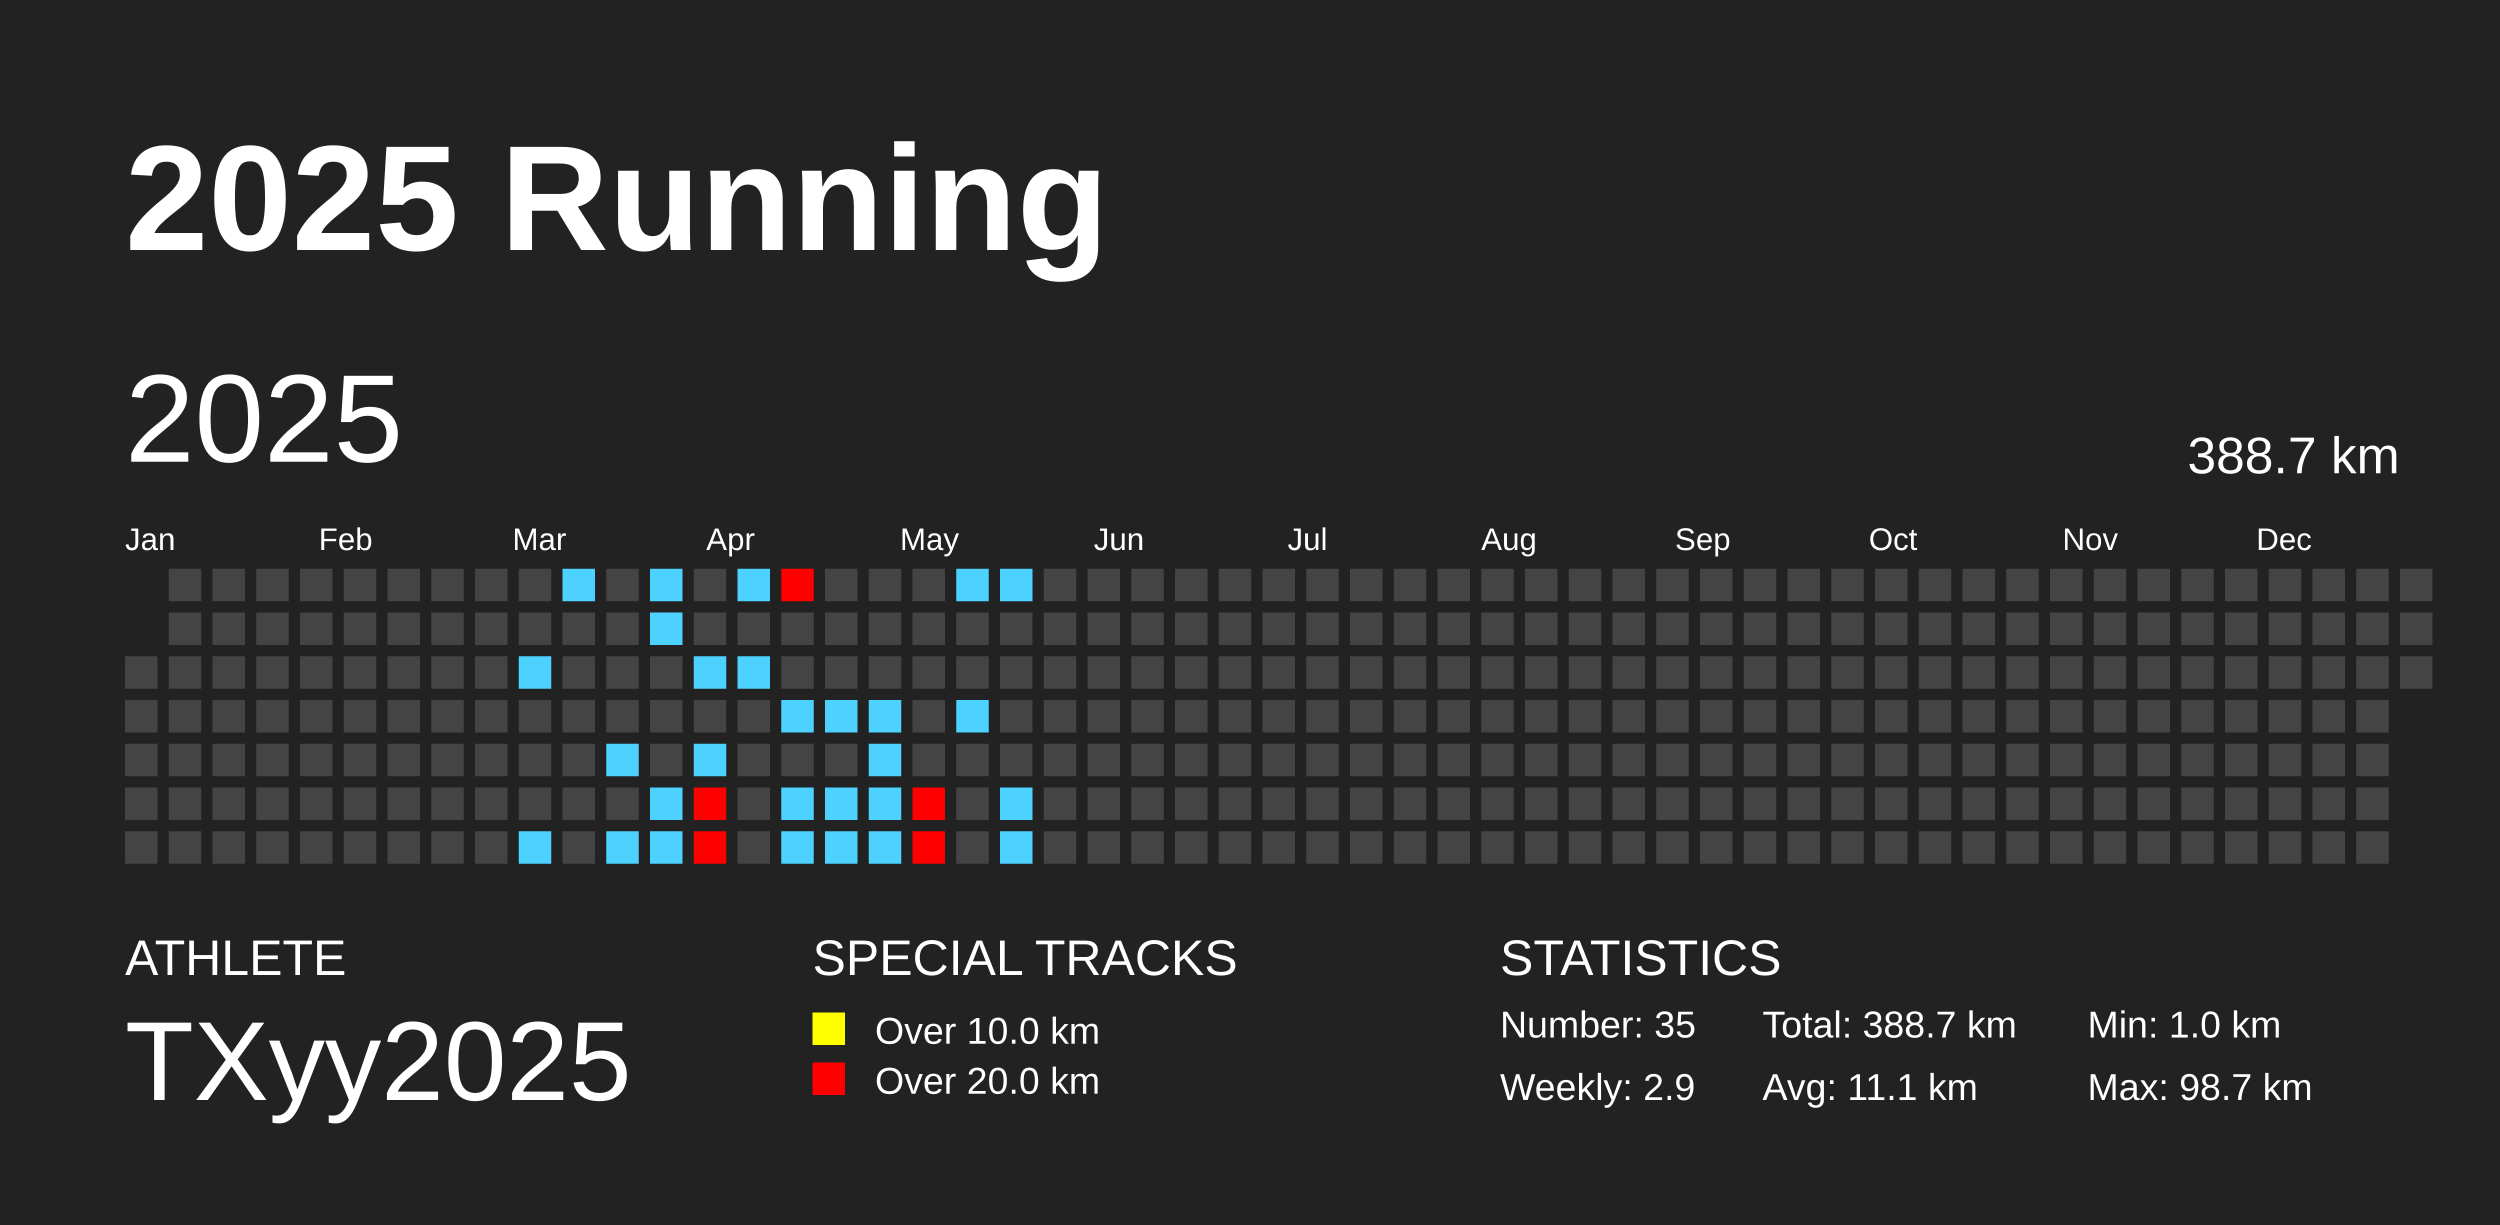
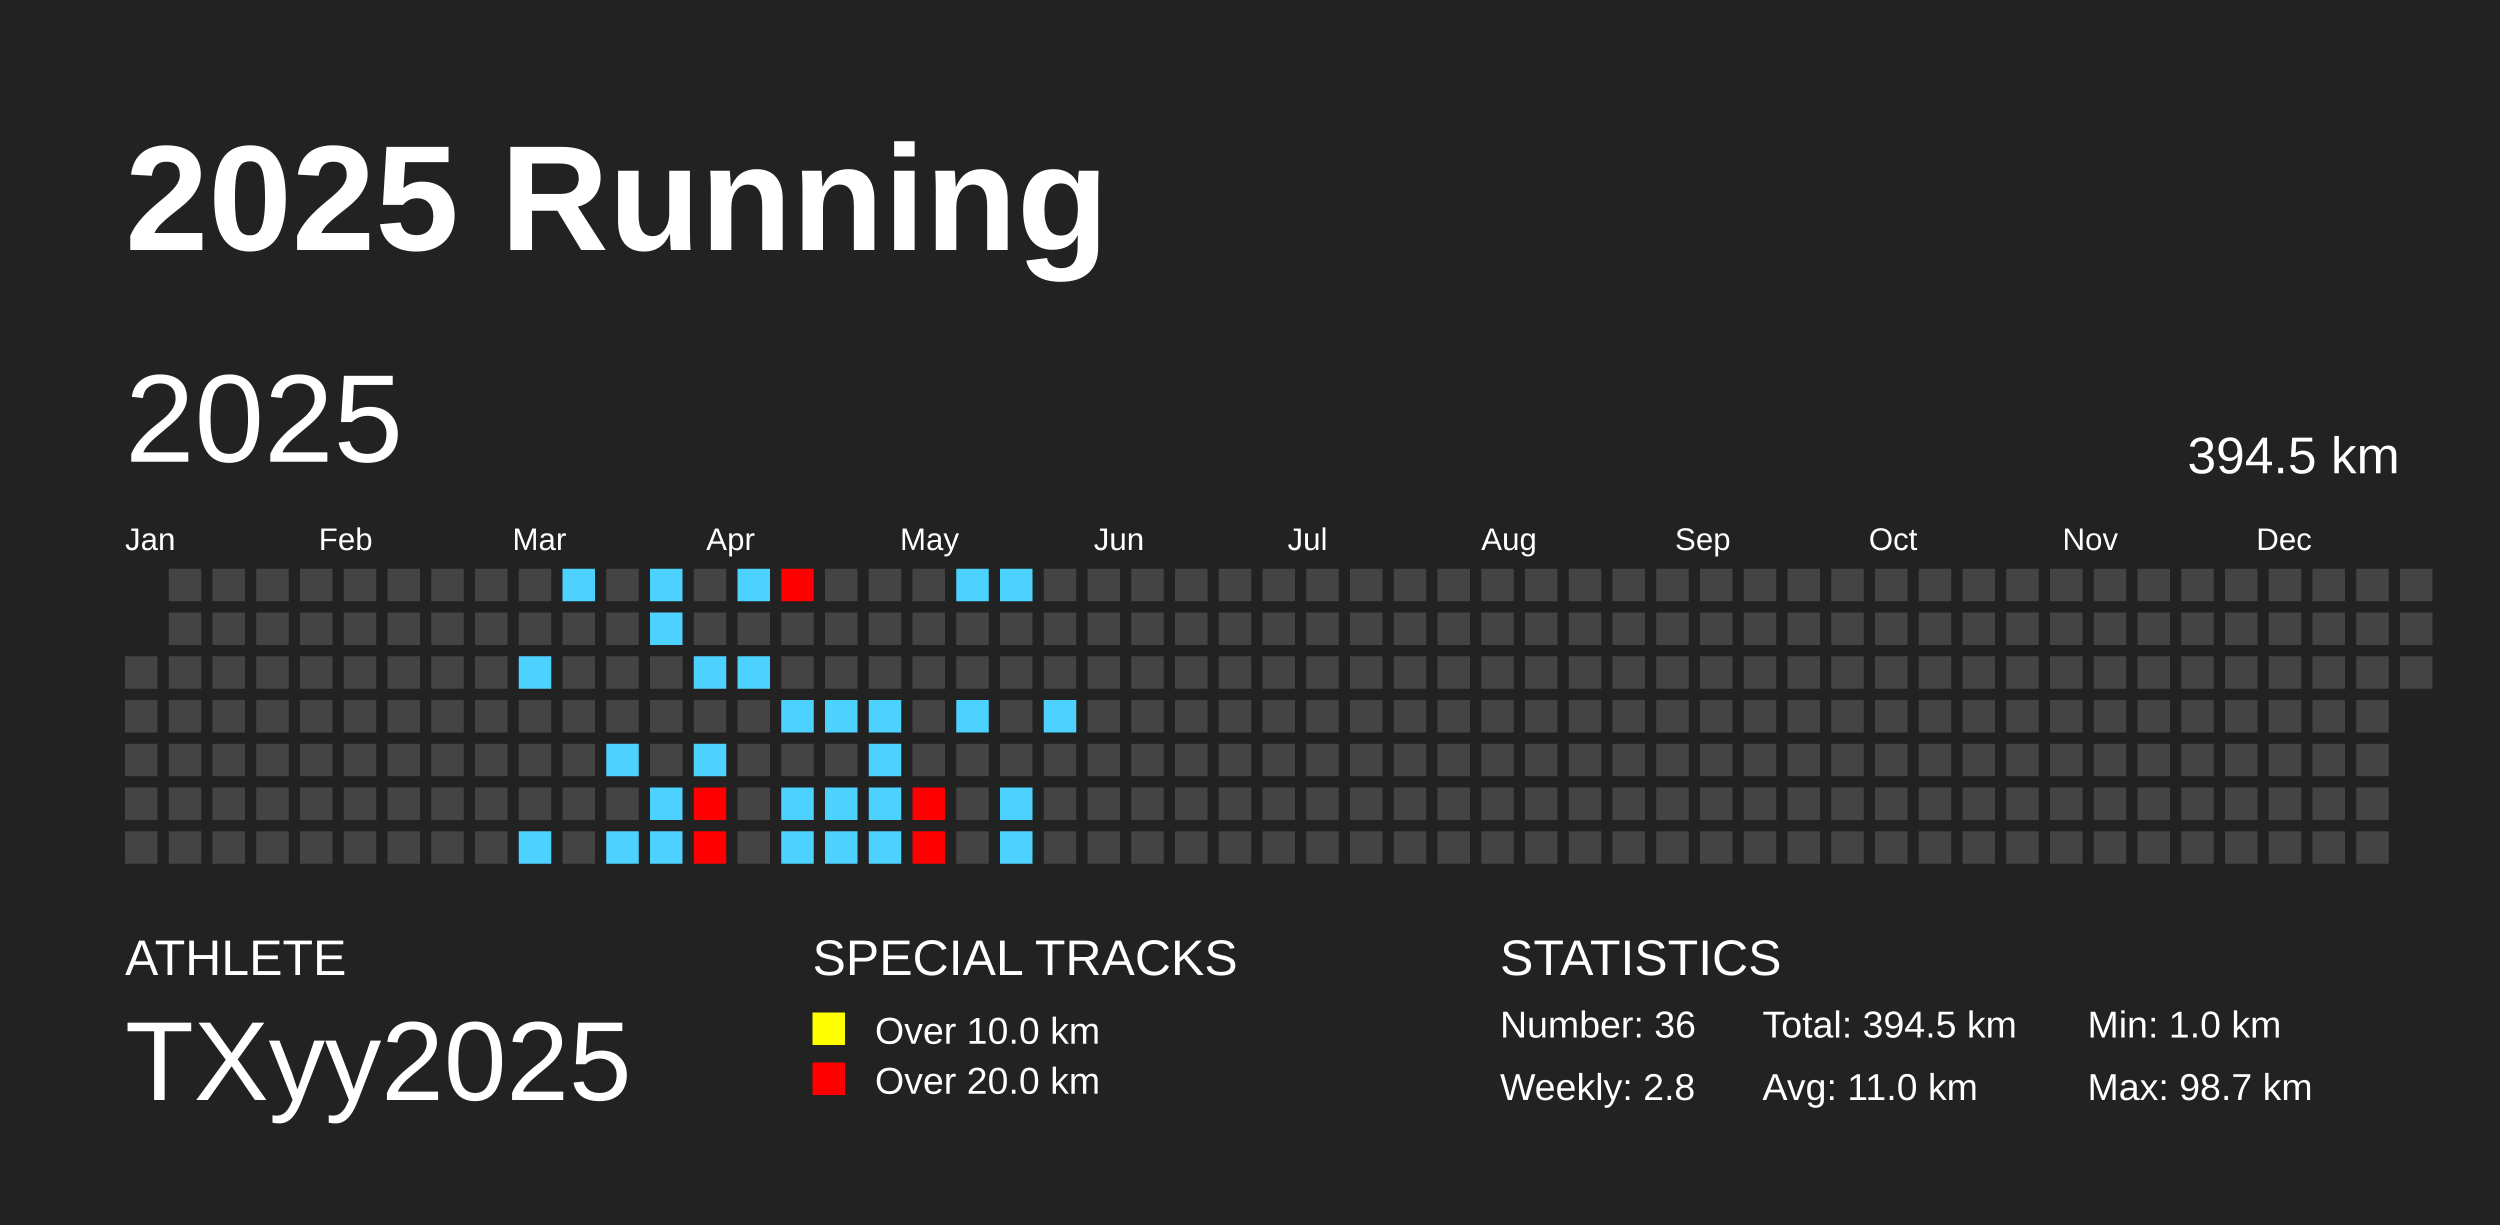
<svg xmlns="http://www.w3.org/2000/svg" baseProfile="full" height="98mm" version="1.1" viewBox="0,0,200,98" width="200mm">
  <defs />
  <rect fill="#222222" height="98" width="200" x="0" y="0" />
  <text fill="#FFFFFF" style="font-size:12px; font-family:Arial; font-weight:bold;" x="10" y="20">2025 Running</text>
  <text fill="#FFFFFF" style="font-size:4px; font-family:Arial" x="10" y="78">ATHLETE</text>
  <text fill="#FFFFFF" style="font-size:9px; font-family:Arial" x="10" y="88">TXyy2025</text>
  <text fill="#FFFFFF" style="font-size:4px; font-family:Arial" x="65" y="78">SPECIAL TRACKS</text>
  <rect fill="yellow" height="2.6" width="2.6" x="65" y="81" />
  <text fill="#FFFFFF" style="font-size:3px; font-family:Arial" x="70" y="83.5">Over 10.0 km</text>
  <rect fill="red" height="2.6" width="2.6" x="65" y="85" />
  <text fill="#FFFFFF" style="font-size:3px; font-family:Arial" x="70" y="87.5">Over 20.0 km</text>
  <text fill="#FFFFFF" style="font-size:4px; font-family:Arial" x="120" y="78">STATISTICS</text>
-   <text fill="#FFFFFF" style="font-size:3px; font-family:Arial" x="120" y="83">Number: 35</text>
-   <text fill="#FFFFFF" style="font-size:3px; font-family:Arial" x="120" y="88">Weekly: 2.9</text>
-   <text fill="#FFFFFF" style="font-size:3px; font-family:Arial" x="141" y="83">Total: 388.7 km</text>
-   <text fill="#FFFFFF" style="font-size:3px; font-family:Arial" x="141" y="88">Avg: 11.1 km</text>
+   <text fill="#FFFFFF" style="font-size:3px; font-family:Arial" x="120" y="83">Number: 36</text>
+   <text fill="#FFFFFF" style="font-size:3px; font-family:Arial" x="120" y="88">Weekly: 2.8</text>
+   <text fill="#FFFFFF" style="font-size:3px; font-family:Arial" x="141" y="83">Total: 394.5 km</text>
+   <text fill="#FFFFFF" style="font-size:3px; font-family:Arial" x="141" y="88">Avg: 11.0 km</text>
  <text fill="#FFFFFF" style="font-size:3px; font-family:Arial" x="167" y="83">Min: 1.0 km</text>
  <text fill="#FFFFFF" style="font-size:3px; font-family:Arial" x="167" y="88">Max: 98.7 km</text>
  <text dominant-baseline="hanging" fill="#FFFFFF" style="font-size:10.0px; font-family:Arial;" x="10" y="30">2025</text>
-   <text dominant-baseline="hanging" fill="#FFFFFF" style="font-size:4.125px; font-family:Arial;" x="175" y="35">388.7 km</text>
+   <text dominant-baseline="hanging" fill="#FFFFFF" style="font-size:4.125px; font-family:Arial;" x="175" y="35">394.5 km</text>
  <text fill="#FFFFFF" style="font-size:2.5px; font-family:Arial" x="10.0" y="44">Jan</text>
  <text fill="#FFFFFF" style="font-size:2.5px; font-family:Arial" x="25.5" y="44">Feb</text>
  <text fill="#FFFFFF" style="font-size:2.5px; font-family:Arial" x="41.0" y="44">Mar</text>
  <text fill="#FFFFFF" style="font-size:2.5px; font-family:Arial" x="56.5" y="44">Apr</text>
  <text fill="#FFFFFF" style="font-size:2.5px; font-family:Arial" x="72.0" y="44">May</text>
  <text fill="#FFFFFF" style="font-size:2.5px; font-family:Arial" x="87.5" y="44">Jun</text>
  <text fill="#FFFFFF" style="font-size:2.5px; font-family:Arial" x="103.0" y="44">Jul</text>
  <text fill="#FFFFFF" style="font-size:2.5px; font-family:Arial" x="118.5" y="44">Aug</text>
  <text fill="#FFFFFF" style="font-size:2.5px; font-family:Arial" x="134.0" y="44">Sep</text>
  <text fill="#FFFFFF" style="font-size:2.5px; font-family:Arial" x="149.5" y="44">Oct</text>
  <text fill="#FFFFFF" style="font-size:2.5px; font-family:Arial" x="165.0" y="44">Nov</text>
  <text fill="#FFFFFF" style="font-size:2.5px; font-family:Arial" x="180.5" y="44">Dec</text>
  <rect fill="#444444" height="2.6" width="2.6" x="10.0" y="52.5" />
  <rect fill="#444444" height="2.6" width="2.6" x="10.0" y="56.0" />
  <rect fill="#444444" height="2.6" width="2.6" x="10.0" y="59.5" />
  <rect fill="#444444" height="2.6" width="2.6" x="10.0" y="63.0" />
  <rect fill="#444444" height="2.6" width="2.6" x="10.0" y="66.5" />
  <rect fill="#444444" height="2.6" width="2.6" x="13.5" y="45.5" />
  <rect fill="#444444" height="2.6" width="2.6" x="13.5" y="49.0" />
  <rect fill="#444444" height="2.6" width="2.6" x="13.5" y="52.5" />
  <rect fill="#444444" height="2.6" width="2.6" x="13.5" y="56.0" />
  <rect fill="#444444" height="2.6" width="2.6" x="13.5" y="59.5" />
  <rect fill="#444444" height="2.6" width="2.6" x="13.5" y="63.0" />
  <rect fill="#444444" height="2.6" width="2.6" x="13.5" y="66.5" />
  <rect fill="#444444" height="2.6" width="2.6" x="17.0" y="45.5" />
  <rect fill="#444444" height="2.6" width="2.6" x="17.0" y="49.0" />
  <rect fill="#444444" height="2.6" width="2.6" x="17.0" y="52.5" />
  <rect fill="#444444" height="2.6" width="2.6" x="17.0" y="56.0" />
  <rect fill="#444444" height="2.6" width="2.6" x="17.0" y="59.5" />
  <rect fill="#444444" height="2.6" width="2.6" x="17.0" y="63.0" />
  <rect fill="#444444" height="2.6" width="2.6" x="17.0" y="66.5" />
  <rect fill="#444444" height="2.6" width="2.6" x="20.5" y="45.5" />
  <rect fill="#444444" height="2.6" width="2.6" x="20.5" y="49.0" />
  <rect fill="#444444" height="2.6" width="2.6" x="20.5" y="52.5" />
  <rect fill="#444444" height="2.6" width="2.6" x="20.5" y="56.0" />
  <rect fill="#444444" height="2.6" width="2.6" x="20.5" y="59.5" />
  <rect fill="#444444" height="2.6" width="2.6" x="20.5" y="63.0" />
  <rect fill="#444444" height="2.6" width="2.6" x="20.5" y="66.5" />
  <rect fill="#444444" height="2.6" width="2.6" x="24.0" y="45.5" />
  <rect fill="#444444" height="2.6" width="2.6" x="24.0" y="49.0" />
  <rect fill="#444444" height="2.6" width="2.6" x="24.0" y="52.5" />
  <rect fill="#444444" height="2.6" width="2.6" x="24.0" y="56.0" />
  <rect fill="#444444" height="2.6" width="2.6" x="24.0" y="59.5" />
  <rect fill="#444444" height="2.6" width="2.6" x="24.0" y="63.0" />
  <rect fill="#444444" height="2.6" width="2.6" x="24.0" y="66.5" />
  <rect fill="#444444" height="2.6" width="2.6" x="27.5" y="45.5" />
  <rect fill="#444444" height="2.6" width="2.6" x="27.5" y="49.0" />
  <rect fill="#444444" height="2.6" width="2.6" x="27.5" y="52.5" />
  <rect fill="#444444" height="2.6" width="2.6" x="27.5" y="56.0" />
  <rect fill="#444444" height="2.6" width="2.6" x="27.5" y="59.5" />
  <rect fill="#444444" height="2.6" width="2.6" x="27.5" y="63.0" />
  <rect fill="#444444" height="2.6" width="2.6" x="27.5" y="66.5" />
  <rect fill="#444444" height="2.6" width="2.6" x="31.0" y="45.5" />
  <rect fill="#444444" height="2.6" width="2.6" x="31.0" y="49.0" />
  <rect fill="#444444" height="2.6" width="2.6" x="31.0" y="52.5" />
  <rect fill="#444444" height="2.6" width="2.6" x="31.0" y="56.0" />
  <rect fill="#444444" height="2.6" width="2.6" x="31.0" y="59.5" />
  <rect fill="#444444" height="2.6" width="2.6" x="31.0" y="63.0" />
  <rect fill="#444444" height="2.6" width="2.6" x="31.0" y="66.5" />
  <rect fill="#444444" height="2.6" width="2.6" x="34.5" y="45.5" />
  <rect fill="#444444" height="2.6" width="2.6" x="34.5" y="49.0" />
  <rect fill="#444444" height="2.6" width="2.6" x="34.5" y="52.5" />
  <rect fill="#444444" height="2.6" width="2.6" x="34.5" y="56.0" />
  <rect fill="#444444" height="2.6" width="2.6" x="34.5" y="59.5" />
  <rect fill="#444444" height="2.6" width="2.6" x="34.5" y="63.0" />
  <rect fill="#444444" height="2.6" width="2.6" x="34.5" y="66.5" />
  <rect fill="#444444" height="2.6" width="2.6" x="38.0" y="45.5" />
  <rect fill="#444444" height="2.6" width="2.6" x="38.0" y="49.0" />
  <rect fill="#444444" height="2.6" width="2.6" x="38.0" y="52.5" />
  <rect fill="#444444" height="2.6" width="2.6" x="38.0" y="56.0" />
  <rect fill="#444444" height="2.6" width="2.6" x="38.0" y="59.5" />
  <rect fill="#444444" height="2.6" width="2.6" x="38.0" y="63.0" />
  <rect fill="#444444" height="2.6" width="2.6" x="38.0" y="66.5" />
  <rect fill="#444444" height="2.6" width="2.6" x="41.5" y="45.5" />
  <rect fill="#444444" height="2.6" width="2.6" x="41.5" y="49.0" />
  <rect fill="#4dd2ff" height="2.6" width="2.6" x="41.5" y="52.5" />
  <rect fill="#444444" height="2.6" width="2.6" x="41.5" y="56.0" />
  <rect fill="#444444" height="2.6" width="2.6" x="41.5" y="59.5" />
  <rect fill="#444444" height="2.6" width="2.6" x="41.5" y="63.0" />
  <rect fill="#4dd2ff" height="2.6" width="2.6" x="41.5" y="66.5" />
  <rect fill="#4dd2ff" height="2.6" width="2.6" x="45.0" y="45.5" />
  <rect fill="#444444" height="2.6" width="2.6" x="45.0" y="49.0" />
  <rect fill="#444444" height="2.6" width="2.6" x="45.0" y="52.5" />
  <rect fill="#444444" height="2.6" width="2.6" x="45.0" y="56.0" />
  <rect fill="#444444" height="2.6" width="2.6" x="45.0" y="59.5" />
  <rect fill="#444444" height="2.6" width="2.6" x="45.0" y="63.0" />
  <rect fill="#444444" height="2.6" width="2.6" x="45.0" y="66.5" />
  <rect fill="#444444" height="2.6" width="2.6" x="48.5" y="45.5" />
  <rect fill="#444444" height="2.6" width="2.6" x="48.5" y="49.0" />
  <rect fill="#444444" height="2.6" width="2.6" x="48.5" y="52.5" />
  <rect fill="#444444" height="2.6" width="2.6" x="48.5" y="56.0" />
  <rect fill="#4dd2ff" height="2.6" width="2.6" x="48.5" y="59.5" />
  <rect fill="#444444" height="2.6" width="2.6" x="48.5" y="63.0" />
  <rect fill="#4dd2ff" height="2.6" width="2.6" x="48.5" y="66.5" />
  <rect fill="#4dd2ff" height="2.6" width="2.6" x="52.0" y="45.5" />
  <rect fill="#4dd2ff" height="2.6" width="2.6" x="52.0" y="49.0" />
  <rect fill="#444444" height="2.6" width="2.6" x="52.0" y="52.5" />
  <rect fill="#444444" height="2.6" width="2.6" x="52.0" y="56.0" />
  <rect fill="#444444" height="2.6" width="2.6" x="52.0" y="59.5" />
  <rect fill="#4dd2ff" height="2.6" width="2.6" x="52.0" y="63.0" />
  <rect fill="#4dd2ff" height="2.6" width="2.6" x="52.0" y="66.5" />
  <rect fill="#444444" height="2.6" width="2.6" x="55.5" y="45.5" />
  <rect fill="#444444" height="2.6" width="2.6" x="55.5" y="49.0" />
  <rect fill="#4dd2ff" height="2.6" width="2.6" x="55.5" y="52.5" />
  <rect fill="#444444" height="2.6" width="2.6" x="55.5" y="56.0" />
  <rect fill="#4dd2ff" height="2.6" width="2.6" x="55.5" y="59.5" />
  <rect fill="red" height="2.6" width="2.6" x="55.5" y="63.0" />
  <rect fill="red" height="2.6" width="2.6" x="55.5" y="66.5" />
  <rect fill="#4dd2ff" height="2.6" width="2.6" x="59.0" y="45.5" />
  <rect fill="#444444" height="2.6" width="2.6" x="59.0" y="49.0" />
  <rect fill="#4dd2ff" height="2.6" width="2.6" x="59.0" y="52.5" />
  <rect fill="#444444" height="2.6" width="2.6" x="59.0" y="56.0" />
  <rect fill="#444444" height="2.6" width="2.6" x="59.0" y="59.5" />
  <rect fill="#444444" height="2.6" width="2.6" x="59.0" y="63.0" />
  <rect fill="#444444" height="2.6" width="2.6" x="59.0" y="66.5" />
  <rect fill="red" height="2.6" width="2.6" x="62.5" y="45.5" />
  <rect fill="#444444" height="2.6" width="2.6" x="62.5" y="49.0" />
  <rect fill="#444444" height="2.6" width="2.6" x="62.5" y="52.5" />
  <rect fill="#4dd2ff" height="2.6" width="2.6" x="62.5" y="56.0" />
  <rect fill="#444444" height="2.6" width="2.6" x="62.5" y="59.5" />
  <rect fill="#4dd2ff" height="2.6" width="2.6" x="62.5" y="63.0" />
  <rect fill="#4dd2ff" height="2.6" width="2.6" x="62.5" y="66.5" />
  <rect fill="#444444" height="2.6" width="2.6" x="66.0" y="45.5" />
  <rect fill="#444444" height="2.6" width="2.6" x="66.0" y="49.0" />
  <rect fill="#444444" height="2.6" width="2.6" x="66.0" y="52.5" />
  <rect fill="#4dd2ff" height="2.6" width="2.6" x="66.0" y="56.0" />
  <rect fill="#444444" height="2.6" width="2.6" x="66.0" y="59.5" />
  <rect fill="#4dd2ff" height="2.6" width="2.6" x="66.0" y="63.0" />
  <rect fill="#4dd2ff" height="2.6" width="2.6" x="66.0" y="66.5" />
  <rect fill="#444444" height="2.6" width="2.6" x="69.5" y="45.5" />
  <rect fill="#444444" height="2.6" width="2.6" x="69.5" y="49.0" />
  <rect fill="#444444" height="2.6" width="2.6" x="69.5" y="52.5" />
  <rect fill="#4dd2ff" height="2.6" width="2.6" x="69.5" y="56.0" />
  <rect fill="#4dd2ff" height="2.6" width="2.6" x="69.5" y="59.5" />
  <rect fill="#4dd2ff" height="2.6" width="2.6" x="69.5" y="63.0" />
  <rect fill="#4dd2ff" height="2.6" width="2.6" x="69.5" y="66.5" />
  <rect fill="#444444" height="2.6" width="2.6" x="73.0" y="45.5" />
  <rect fill="#444444" height="2.6" width="2.6" x="73.0" y="49.0" />
  <rect fill="#444444" height="2.6" width="2.6" x="73.0" y="52.5" />
  <rect fill="#444444" height="2.6" width="2.6" x="73.0" y="56.0" />
  <rect fill="#444444" height="2.6" width="2.6" x="73.0" y="59.5" />
  <rect fill="red" height="2.6" width="2.6" x="73.0" y="63.0" />
  <rect fill="red" height="2.6" width="2.6" x="73.0" y="66.5" />
  <rect fill="#4dd2ff" height="2.6" width="2.6" x="76.5" y="45.5" />
  <rect fill="#444444" height="2.6" width="2.6" x="76.5" y="49.0" />
  <rect fill="#444444" height="2.6" width="2.6" x="76.5" y="52.5" />
  <rect fill="#4dd2ff" height="2.6" width="2.6" x="76.5" y="56.0" />
  <rect fill="#444444" height="2.6" width="2.6" x="76.5" y="59.5" />
  <rect fill="#444444" height="2.6" width="2.6" x="76.5" y="63.0" />
  <rect fill="#444444" height="2.6" width="2.6" x="76.5" y="66.5" />
  <rect fill="#4dd2ff" height="2.6" width="2.6" x="80.0" y="45.5" />
  <rect fill="#444444" height="2.6" width="2.6" x="80.0" y="49.0" />
  <rect fill="#444444" height="2.6" width="2.6" x="80.0" y="52.5" />
  <rect fill="#444444" height="2.6" width="2.6" x="80.0" y="56.0" />
  <rect fill="#444444" height="2.6" width="2.6" x="80.0" y="59.5" />
  <rect fill="#4dd2ff" height="2.6" width="2.6" x="80.0" y="63.0" />
  <rect fill="#4dd2ff" height="2.6" width="2.6" x="80.0" y="66.5" />
  <rect fill="#444444" height="2.6" width="2.6" x="83.5" y="45.5" />
  <rect fill="#444444" height="2.6" width="2.6" x="83.5" y="49.0" />
  <rect fill="#444444" height="2.6" width="2.6" x="83.5" y="52.5" />
-   <rect fill="#444444" height="2.6" width="2.6" x="83.5" y="56.0" />
+   <rect fill="#4dd2ff" height="2.6" width="2.6" x="83.5" y="56.0" />
  <rect fill="#444444" height="2.6" width="2.6" x="83.5" y="59.5" />
  <rect fill="#444444" height="2.6" width="2.6" x="83.5" y="63.0" />
  <rect fill="#444444" height="2.6" width="2.6" x="83.5" y="66.5" />
  <rect fill="#444444" height="2.6" width="2.6" x="87.0" y="45.5" />
  <rect fill="#444444" height="2.6" width="2.6" x="87.0" y="49.0" />
  <rect fill="#444444" height="2.6" width="2.6" x="87.0" y="52.5" />
  <rect fill="#444444" height="2.6" width="2.6" x="87.0" y="56.0" />
  <rect fill="#444444" height="2.6" width="2.6" x="87.0" y="59.5" />
  <rect fill="#444444" height="2.6" width="2.6" x="87.0" y="63.0" />
  <rect fill="#444444" height="2.6" width="2.6" x="87.0" y="66.5" />
  <rect fill="#444444" height="2.6" width="2.6" x="90.5" y="45.5" />
  <rect fill="#444444" height="2.6" width="2.6" x="90.5" y="49.0" />
  <rect fill="#444444" height="2.6" width="2.6" x="90.5" y="52.5" />
  <rect fill="#444444" height="2.6" width="2.6" x="90.5" y="56.0" />
  <rect fill="#444444" height="2.6" width="2.6" x="90.5" y="59.5" />
  <rect fill="#444444" height="2.6" width="2.6" x="90.5" y="63.0" />
  <rect fill="#444444" height="2.6" width="2.6" x="90.5" y="66.5" />
  <rect fill="#444444" height="2.6" width="2.6" x="94.0" y="45.5" />
  <rect fill="#444444" height="2.6" width="2.6" x="94.0" y="49.0" />
  <rect fill="#444444" height="2.6" width="2.6" x="94.0" y="52.5" />
  <rect fill="#444444" height="2.6" width="2.6" x="94.0" y="56.0" />
  <rect fill="#444444" height="2.6" width="2.6" x="94.0" y="59.5" />
  <rect fill="#444444" height="2.6" width="2.6" x="94.0" y="63.0" />
  <rect fill="#444444" height="2.6" width="2.6" x="94.0" y="66.5" />
  <rect fill="#444444" height="2.6" width="2.6" x="97.5" y="45.5" />
  <rect fill="#444444" height="2.6" width="2.6" x="97.5" y="49.0" />
  <rect fill="#444444" height="2.6" width="2.6" x="97.5" y="52.5" />
  <rect fill="#444444" height="2.6" width="2.6" x="97.5" y="56.0" />
  <rect fill="#444444" height="2.6" width="2.6" x="97.5" y="59.5" />
  <rect fill="#444444" height="2.6" width="2.6" x="97.5" y="63.0" />
  <rect fill="#444444" height="2.6" width="2.6" x="97.5" y="66.5" />
  <rect fill="#444444" height="2.6" width="2.6" x="101.0" y="45.5" />
  <rect fill="#444444" height="2.6" width="2.6" x="101.0" y="49.0" />
  <rect fill="#444444" height="2.6" width="2.6" x="101.0" y="52.5" />
  <rect fill="#444444" height="2.6" width="2.6" x="101.0" y="56.0" />
  <rect fill="#444444" height="2.6" width="2.6" x="101.0" y="59.5" />
  <rect fill="#444444" height="2.6" width="2.6" x="101.0" y="63.0" />
  <rect fill="#444444" height="2.6" width="2.6" x="101.0" y="66.5" />
  <rect fill="#444444" height="2.6" width="2.6" x="104.5" y="45.5" />
  <rect fill="#444444" height="2.6" width="2.6" x="104.5" y="49.0" />
  <rect fill="#444444" height="2.6" width="2.6" x="104.5" y="52.5" />
  <rect fill="#444444" height="2.6" width="2.6" x="104.5" y="56.0" />
  <rect fill="#444444" height="2.6" width="2.6" x="104.5" y="59.5" />
  <rect fill="#444444" height="2.6" width="2.6" x="104.5" y="63.0" />
  <rect fill="#444444" height="2.6" width="2.6" x="104.5" y="66.5" />
  <rect fill="#444444" height="2.6" width="2.6" x="108.0" y="45.5" />
  <rect fill="#444444" height="2.6" width="2.6" x="108.0" y="49.0" />
  <rect fill="#444444" height="2.6" width="2.6" x="108.0" y="52.5" />
  <rect fill="#444444" height="2.6" width="2.6" x="108.0" y="56.0" />
  <rect fill="#444444" height="2.6" width="2.6" x="108.0" y="59.5" />
  <rect fill="#444444" height="2.6" width="2.6" x="108.0" y="63.0" />
  <rect fill="#444444" height="2.6" width="2.6" x="108.0" y="66.5" />
  <rect fill="#444444" height="2.6" width="2.6" x="111.5" y="45.5" />
  <rect fill="#444444" height="2.6" width="2.6" x="111.5" y="49.0" />
  <rect fill="#444444" height="2.6" width="2.6" x="111.5" y="52.5" />
  <rect fill="#444444" height="2.6" width="2.6" x="111.5" y="56.0" />
  <rect fill="#444444" height="2.6" width="2.6" x="111.5" y="59.5" />
  <rect fill="#444444" height="2.6" width="2.6" x="111.5" y="63.0" />
  <rect fill="#444444" height="2.6" width="2.6" x="111.5" y="66.5" />
  <rect fill="#444444" height="2.6" width="2.6" x="115.0" y="45.5" />
  <rect fill="#444444" height="2.6" width="2.6" x="115.0" y="49.0" />
  <rect fill="#444444" height="2.6" width="2.6" x="115.0" y="52.5" />
  <rect fill="#444444" height="2.6" width="2.6" x="115.0" y="56.0" />
  <rect fill="#444444" height="2.6" width="2.6" x="115.0" y="59.5" />
  <rect fill="#444444" height="2.6" width="2.6" x="115.0" y="63.0" />
  <rect fill="#444444" height="2.6" width="2.6" x="115.0" y="66.5" />
  <rect fill="#444444" height="2.6" width="2.6" x="118.5" y="45.5" />
  <rect fill="#444444" height="2.6" width="2.6" x="118.5" y="49.0" />
  <rect fill="#444444" height="2.6" width="2.6" x="118.5" y="52.5" />
  <rect fill="#444444" height="2.6" width="2.6" x="118.5" y="56.0" />
  <rect fill="#444444" height="2.6" width="2.6" x="118.5" y="59.5" />
  <rect fill="#444444" height="2.6" width="2.6" x="118.5" y="63.0" />
  <rect fill="#444444" height="2.6" width="2.6" x="118.5" y="66.5" />
  <rect fill="#444444" height="2.6" width="2.6" x="122.0" y="45.5" />
  <rect fill="#444444" height="2.6" width="2.6" x="122.0" y="49.0" />
  <rect fill="#444444" height="2.6" width="2.6" x="122.0" y="52.5" />
  <rect fill="#444444" height="2.6" width="2.6" x="122.0" y="56.0" />
  <rect fill="#444444" height="2.6" width="2.6" x="122.0" y="59.5" />
  <rect fill="#444444" height="2.6" width="2.6" x="122.0" y="63.0" />
  <rect fill="#444444" height="2.6" width="2.6" x="122.0" y="66.5" />
  <rect fill="#444444" height="2.6" width="2.6" x="125.5" y="45.5" />
  <rect fill="#444444" height="2.6" width="2.6" x="125.5" y="49.0" />
  <rect fill="#444444" height="2.6" width="2.6" x="125.5" y="52.5" />
  <rect fill="#444444" height="2.6" width="2.6" x="125.5" y="56.0" />
  <rect fill="#444444" height="2.6" width="2.6" x="125.5" y="59.5" />
  <rect fill="#444444" height="2.6" width="2.6" x="125.5" y="63.0" />
  <rect fill="#444444" height="2.6" width="2.6" x="125.5" y="66.5" />
  <rect fill="#444444" height="2.6" width="2.6" x="129.0" y="45.5" />
  <rect fill="#444444" height="2.6" width="2.6" x="129.0" y="49.0" />
  <rect fill="#444444" height="2.6" width="2.6" x="129.0" y="52.5" />
  <rect fill="#444444" height="2.6" width="2.6" x="129.0" y="56.0" />
  <rect fill="#444444" height="2.6" width="2.6" x="129.0" y="59.5" />
  <rect fill="#444444" height="2.6" width="2.6" x="129.0" y="63.0" />
  <rect fill="#444444" height="2.6" width="2.6" x="129.0" y="66.5" />
  <rect fill="#444444" height="2.6" width="2.6" x="132.5" y="45.5" />
  <rect fill="#444444" height="2.6" width="2.6" x="132.5" y="49.0" />
  <rect fill="#444444" height="2.6" width="2.6" x="132.5" y="52.5" />
  <rect fill="#444444" height="2.6" width="2.6" x="132.5" y="56.0" />
  <rect fill="#444444" height="2.6" width="2.6" x="132.5" y="59.5" />
  <rect fill="#444444" height="2.6" width="2.6" x="132.5" y="63.0" />
  <rect fill="#444444" height="2.6" width="2.6" x="132.5" y="66.5" />
  <rect fill="#444444" height="2.6" width="2.6" x="136.0" y="45.5" />
  <rect fill="#444444" height="2.6" width="2.6" x="136.0" y="49.0" />
  <rect fill="#444444" height="2.6" width="2.6" x="136.0" y="52.5" />
  <rect fill="#444444" height="2.6" width="2.6" x="136.0" y="56.0" />
  <rect fill="#444444" height="2.6" width="2.6" x="136.0" y="59.5" />
  <rect fill="#444444" height="2.6" width="2.6" x="136.0" y="63.0" />
  <rect fill="#444444" height="2.6" width="2.6" x="136.0" y="66.5" />
  <rect fill="#444444" height="2.6" width="2.6" x="139.5" y="45.5" />
  <rect fill="#444444" height="2.6" width="2.6" x="139.5" y="49.0" />
  <rect fill="#444444" height="2.6" width="2.6" x="139.5" y="52.5" />
  <rect fill="#444444" height="2.6" width="2.6" x="139.5" y="56.0" />
  <rect fill="#444444" height="2.6" width="2.6" x="139.5" y="59.5" />
  <rect fill="#444444" height="2.6" width="2.6" x="139.5" y="63.0" />
  <rect fill="#444444" height="2.6" width="2.6" x="139.5" y="66.5" />
  <rect fill="#444444" height="2.6" width="2.6" x="143.0" y="45.5" />
  <rect fill="#444444" height="2.6" width="2.6" x="143.0" y="49.0" />
  <rect fill="#444444" height="2.6" width="2.6" x="143.0" y="52.5" />
  <rect fill="#444444" height="2.6" width="2.6" x="143.0" y="56.0" />
  <rect fill="#444444" height="2.6" width="2.6" x="143.0" y="59.5" />
  <rect fill="#444444" height="2.6" width="2.6" x="143.0" y="63.0" />
  <rect fill="#444444" height="2.6" width="2.6" x="143.0" y="66.5" />
  <rect fill="#444444" height="2.6" width="2.6" x="146.5" y="45.5" />
  <rect fill="#444444" height="2.6" width="2.6" x="146.5" y="49.0" />
  <rect fill="#444444" height="2.6" width="2.6" x="146.5" y="52.5" />
  <rect fill="#444444" height="2.6" width="2.6" x="146.5" y="56.0" />
  <rect fill="#444444" height="2.6" width="2.6" x="146.5" y="59.5" />
  <rect fill="#444444" height="2.6" width="2.6" x="146.5" y="63.0" />
  <rect fill="#444444" height="2.6" width="2.6" x="146.5" y="66.5" />
  <rect fill="#444444" height="2.6" width="2.6" x="150.0" y="45.5" />
  <rect fill="#444444" height="2.6" width="2.6" x="150.0" y="49.0" />
  <rect fill="#444444" height="2.6" width="2.6" x="150.0" y="52.5" />
  <rect fill="#444444" height="2.6" width="2.6" x="150.0" y="56.0" />
  <rect fill="#444444" height="2.6" width="2.6" x="150.0" y="59.5" />
  <rect fill="#444444" height="2.6" width="2.6" x="150.0" y="63.0" />
  <rect fill="#444444" height="2.6" width="2.6" x="150.0" y="66.5" />
  <rect fill="#444444" height="2.6" width="2.6" x="153.5" y="45.5" />
  <rect fill="#444444" height="2.6" width="2.6" x="153.5" y="49.0" />
  <rect fill="#444444" height="2.6" width="2.6" x="153.5" y="52.5" />
  <rect fill="#444444" height="2.6" width="2.6" x="153.5" y="56.0" />
  <rect fill="#444444" height="2.6" width="2.6" x="153.5" y="59.5" />
  <rect fill="#444444" height="2.6" width="2.6" x="153.5" y="63.0" />
  <rect fill="#444444" height="2.6" width="2.6" x="153.5" y="66.5" />
  <rect fill="#444444" height="2.6" width="2.6" x="157.0" y="45.5" />
  <rect fill="#444444" height="2.6" width="2.6" x="157.0" y="49.0" />
  <rect fill="#444444" height="2.6" width="2.6" x="157.0" y="52.5" />
  <rect fill="#444444" height="2.6" width="2.6" x="157.0" y="56.0" />
  <rect fill="#444444" height="2.6" width="2.6" x="157.0" y="59.5" />
  <rect fill="#444444" height="2.6" width="2.6" x="157.0" y="63.0" />
  <rect fill="#444444" height="2.6" width="2.6" x="157.0" y="66.5" />
  <rect fill="#444444" height="2.6" width="2.6" x="160.5" y="45.5" />
  <rect fill="#444444" height="2.6" width="2.6" x="160.5" y="49.0" />
  <rect fill="#444444" height="2.6" width="2.6" x="160.5" y="52.5" />
  <rect fill="#444444" height="2.6" width="2.6" x="160.5" y="56.0" />
  <rect fill="#444444" height="2.6" width="2.6" x="160.5" y="59.5" />
  <rect fill="#444444" height="2.6" width="2.6" x="160.5" y="63.0" />
  <rect fill="#444444" height="2.6" width="2.6" x="160.5" y="66.5" />
  <rect fill="#444444" height="2.6" width="2.6" x="164.0" y="45.5" />
  <rect fill="#444444" height="2.6" width="2.6" x="164.0" y="49.0" />
  <rect fill="#444444" height="2.6" width="2.6" x="164.0" y="52.5" />
  <rect fill="#444444" height="2.6" width="2.6" x="164.0" y="56.0" />
  <rect fill="#444444" height="2.6" width="2.6" x="164.0" y="59.5" />
  <rect fill="#444444" height="2.6" width="2.6" x="164.0" y="63.0" />
  <rect fill="#444444" height="2.6" width="2.6" x="164.0" y="66.5" />
  <rect fill="#444444" height="2.6" width="2.6" x="167.5" y="45.5" />
  <rect fill="#444444" height="2.6" width="2.6" x="167.5" y="49.0" />
  <rect fill="#444444" height="2.6" width="2.6" x="167.5" y="52.5" />
  <rect fill="#444444" height="2.6" width="2.6" x="167.5" y="56.0" />
  <rect fill="#444444" height="2.6" width="2.6" x="167.5" y="59.5" />
  <rect fill="#444444" height="2.6" width="2.6" x="167.5" y="63.0" />
  <rect fill="#444444" height="2.6" width="2.6" x="167.5" y="66.5" />
  <rect fill="#444444" height="2.6" width="2.6" x="171.0" y="45.5" />
  <rect fill="#444444" height="2.6" width="2.6" x="171.0" y="49.0" />
  <rect fill="#444444" height="2.6" width="2.6" x="171.0" y="52.5" />
  <rect fill="#444444" height="2.6" width="2.6" x="171.0" y="56.0" />
  <rect fill="#444444" height="2.6" width="2.6" x="171.0" y="59.5" />
  <rect fill="#444444" height="2.6" width="2.6" x="171.0" y="63.0" />
  <rect fill="#444444" height="2.6" width="2.6" x="171.0" y="66.5" />
  <rect fill="#444444" height="2.6" width="2.6" x="174.5" y="45.5" />
  <rect fill="#444444" height="2.6" width="2.6" x="174.5" y="49.0" />
  <rect fill="#444444" height="2.6" width="2.6" x="174.5" y="52.5" />
  <rect fill="#444444" height="2.6" width="2.6" x="174.5" y="56.0" />
  <rect fill="#444444" height="2.6" width="2.6" x="174.5" y="59.5" />
  <rect fill="#444444" height="2.6" width="2.6" x="174.5" y="63.0" />
  <rect fill="#444444" height="2.6" width="2.6" x="174.5" y="66.5" />
  <rect fill="#444444" height="2.6" width="2.6" x="178.0" y="45.5" />
  <rect fill="#444444" height="2.6" width="2.6" x="178.0" y="49.0" />
  <rect fill="#444444" height="2.6" width="2.6" x="178.0" y="52.5" />
  <rect fill="#444444" height="2.6" width="2.6" x="178.0" y="56.0" />
  <rect fill="#444444" height="2.6" width="2.6" x="178.0" y="59.5" />
  <rect fill="#444444" height="2.6" width="2.6" x="178.0" y="63.0" />
  <rect fill="#444444" height="2.6" width="2.6" x="178.0" y="66.5" />
  <rect fill="#444444" height="2.6" width="2.6" x="181.5" y="45.5" />
  <rect fill="#444444" height="2.6" width="2.6" x="181.5" y="49.0" />
  <rect fill="#444444" height="2.6" width="2.6" x="181.5" y="52.5" />
  <rect fill="#444444" height="2.6" width="2.6" x="181.5" y="56.0" />
  <rect fill="#444444" height="2.6" width="2.6" x="181.5" y="59.5" />
  <rect fill="#444444" height="2.6" width="2.6" x="181.5" y="63.0" />
  <rect fill="#444444" height="2.6" width="2.6" x="181.5" y="66.5" />
  <rect fill="#444444" height="2.6" width="2.6" x="185.0" y="45.5" />
  <rect fill="#444444" height="2.6" width="2.6" x="185.0" y="49.0" />
  <rect fill="#444444" height="2.6" width="2.6" x="185.0" y="52.5" />
  <rect fill="#444444" height="2.6" width="2.6" x="185.0" y="56.0" />
  <rect fill="#444444" height="2.6" width="2.6" x="185.0" y="59.5" />
  <rect fill="#444444" height="2.6" width="2.6" x="185.0" y="63.0" />
  <rect fill="#444444" height="2.6" width="2.6" x="185.0" y="66.5" />
  <rect fill="#444444" height="2.6" width="2.6" x="188.5" y="45.5" />
  <rect fill="#444444" height="2.6" width="2.6" x="188.5" y="49.0" />
  <rect fill="#444444" height="2.6" width="2.6" x="188.5" y="52.5" />
  <rect fill="#444444" height="2.6" width="2.6" x="188.5" y="56.0" />
  <rect fill="#444444" height="2.6" width="2.6" x="188.5" y="59.5" />
  <rect fill="#444444" height="2.6" width="2.6" x="188.5" y="63.0" />
  <rect fill="#444444" height="2.6" width="2.6" x="188.5" y="66.5" />
  <rect fill="#444444" height="2.6" width="2.6" x="192.0" y="45.5" />
  <rect fill="#444444" height="2.6" width="2.6" x="192.0" y="49.0" />
  <rect fill="#444444" height="2.6" width="2.6" x="192.0" y="52.5" />
</svg>
